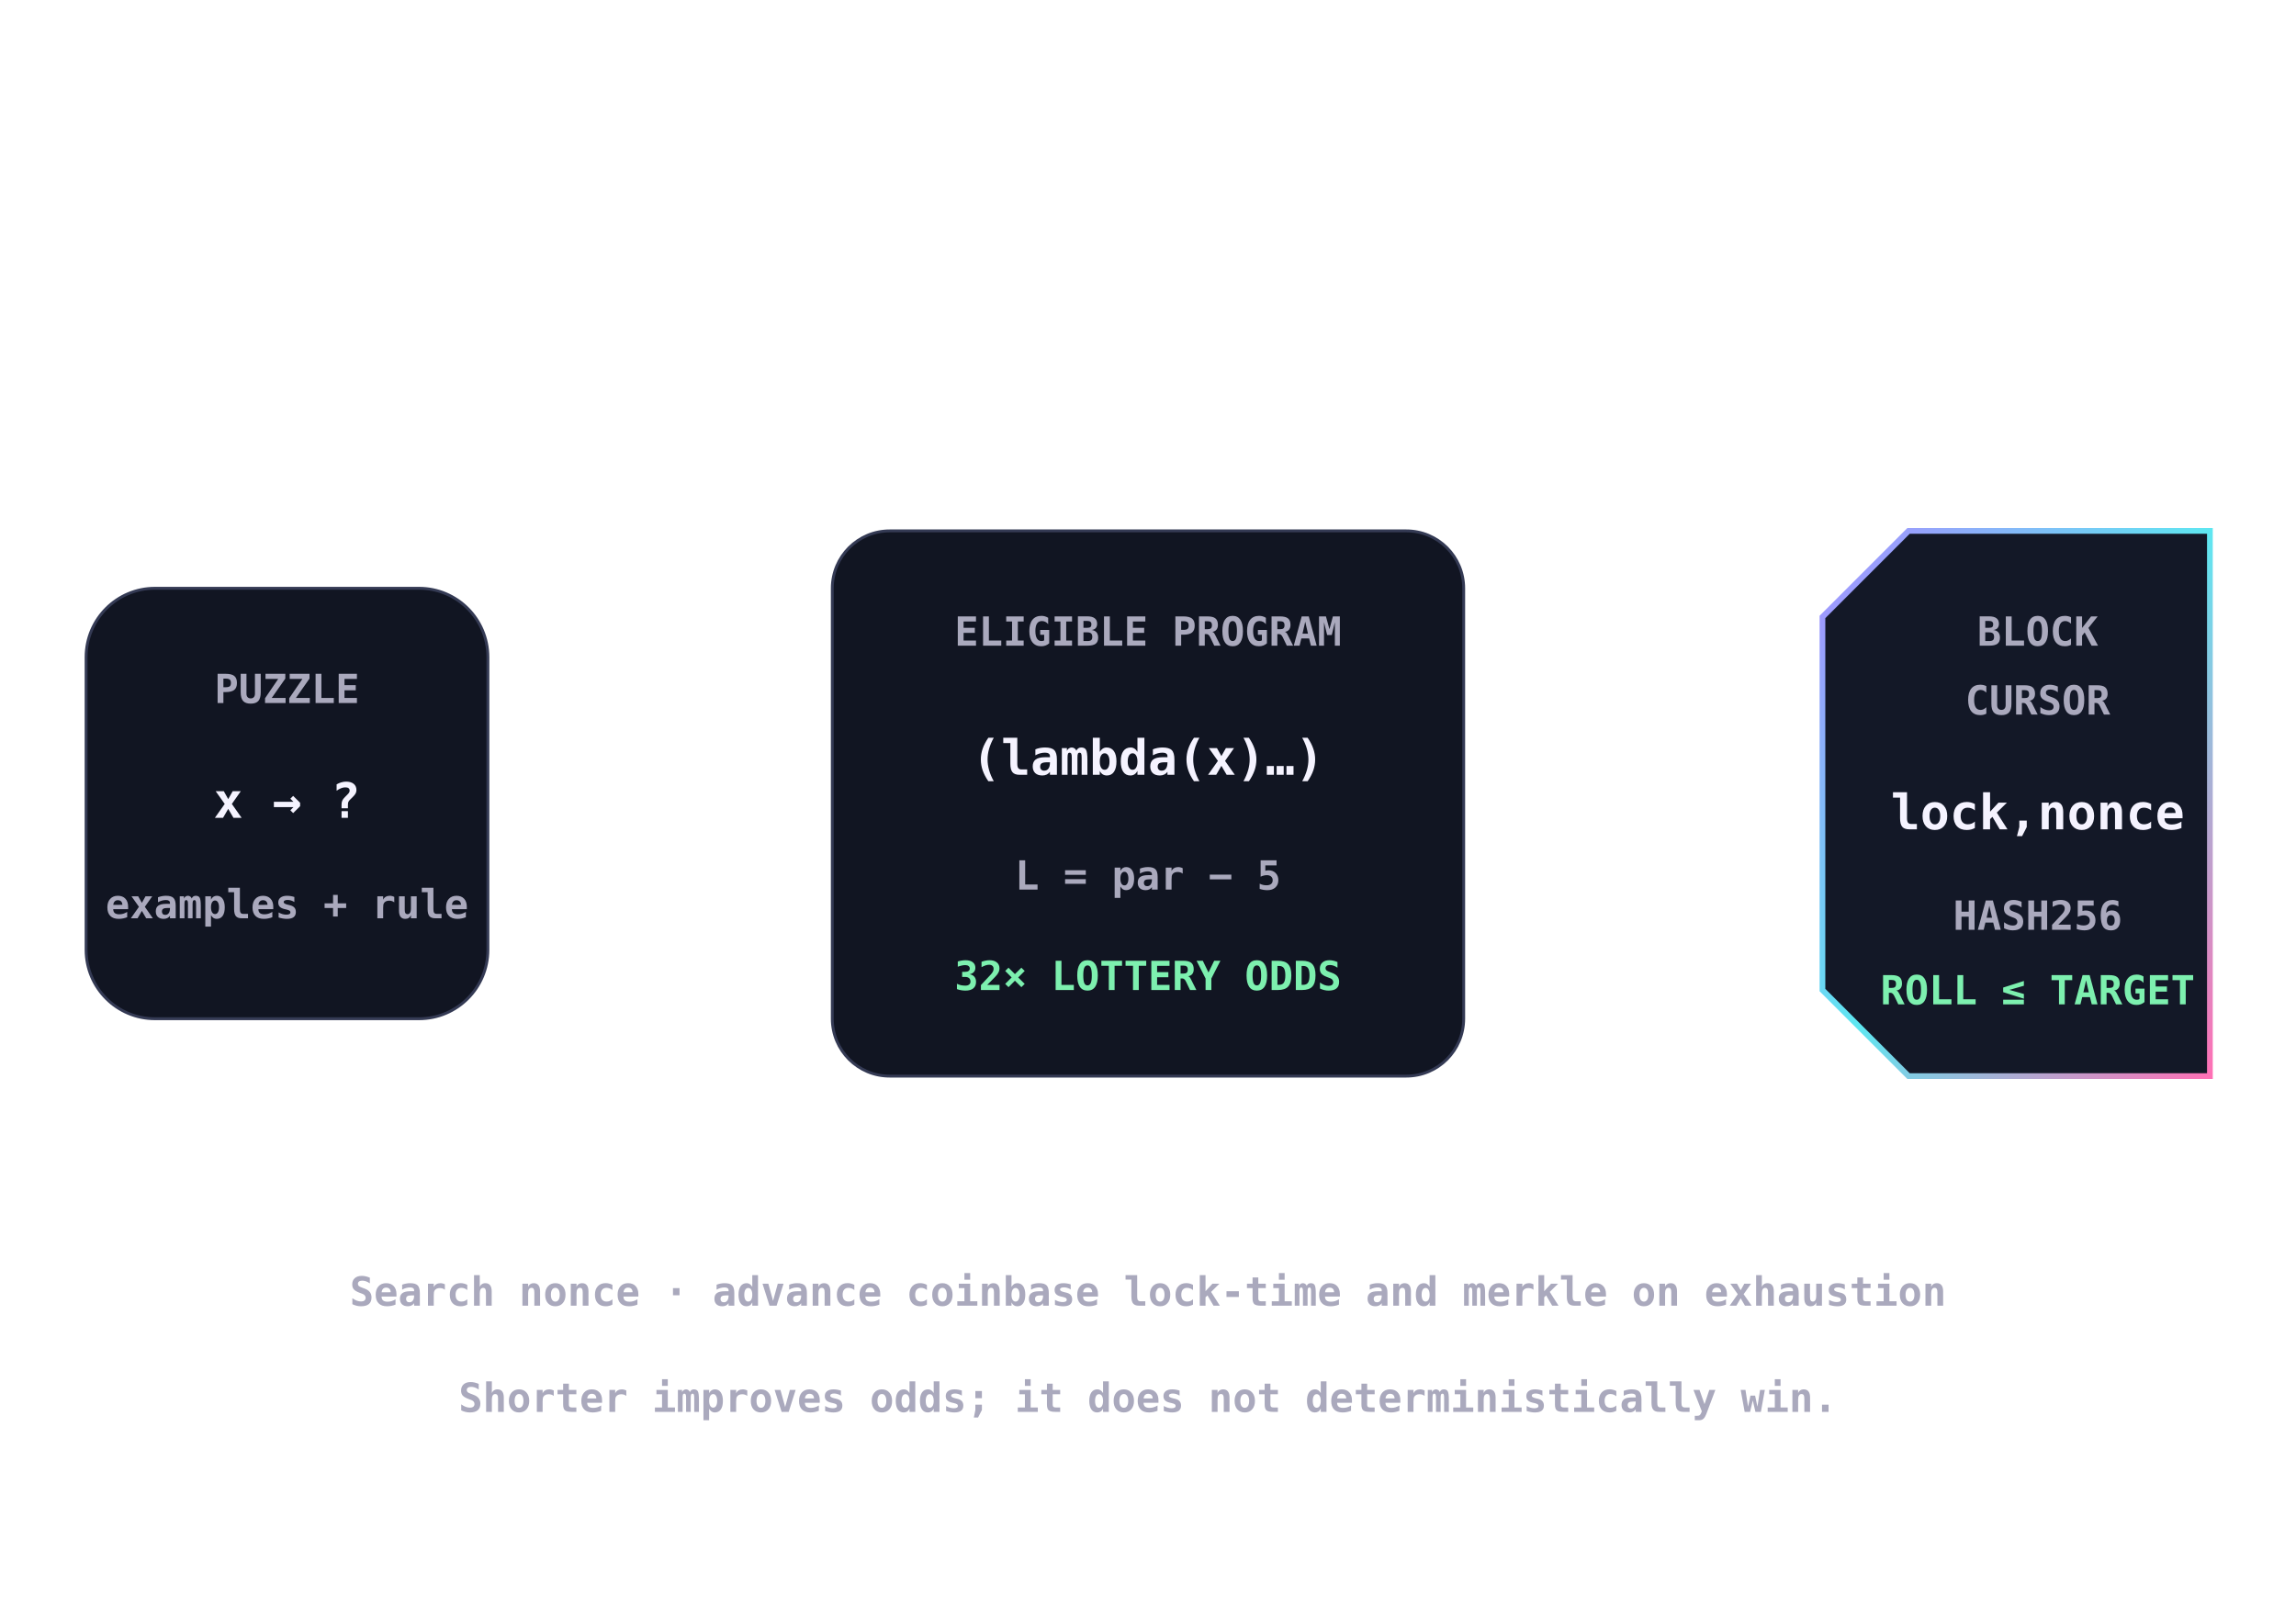
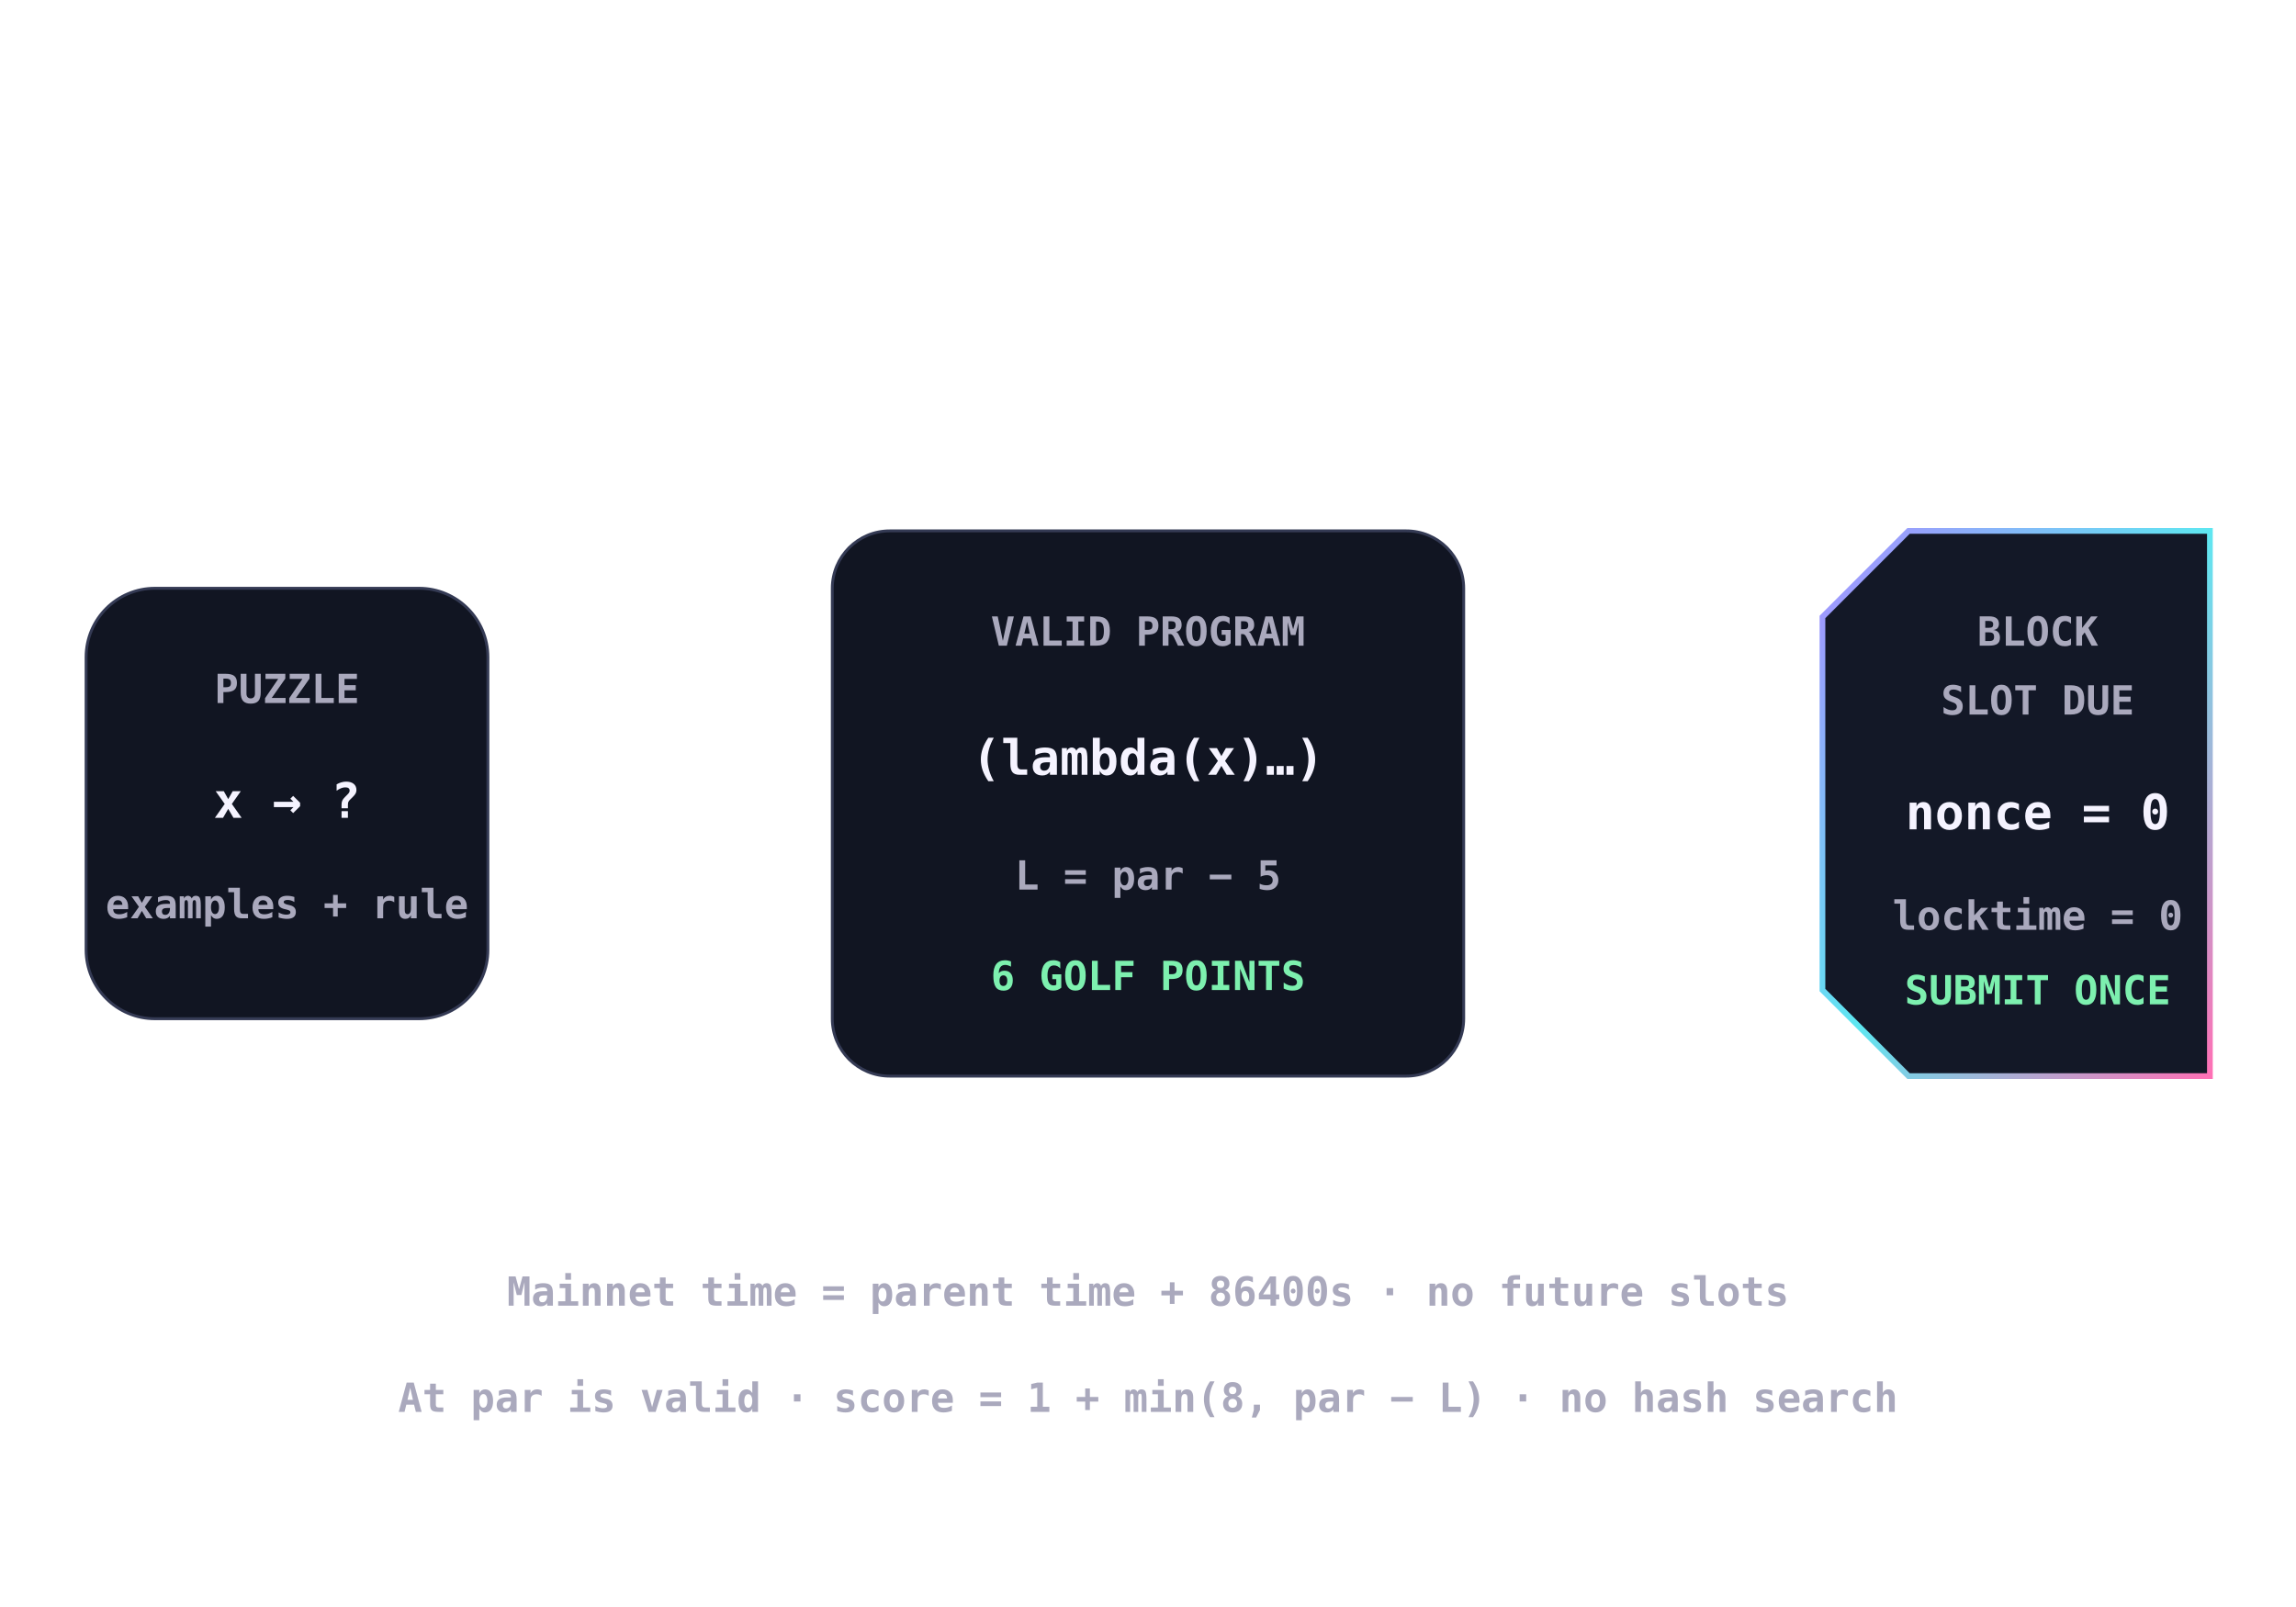
<svg xmlns="http://www.w3.org/2000/svg" viewBox="0 0 800 560" role="img" aria-labelledby="title desc">
  <defs>
    <linearGradient id="g" x1="0" y1="0" x2="1" y2="1">
      <stop stop-color="#a98cff" />
      <stop offset=".5" stop-color="#5ee7f1" />
      <stop offset="1" stop-color="#ff70b5" />
    </linearGradient>
    <filter id="glow">
      <feGaussianBlur stdDeviation="5" result="b" />
      <feMerge>
        <feMergeNode in="b" />
        <feMergeNode in="SourceGraphic" />
      </feMerge>
    </filter>
  </defs>
  <style>.box{fill:#111522;stroke:#343a54}.wire{fill:none;stroke:#59617e;stroke-width:2;stroke-dasharray:8 10;animation:dash 5s linear infinite}.hot{stroke:url(#g);filter:url(#glow)}.label{fill:#aaa9bd;font:600 14px ui-monospace,monospace}.code{fill:#f5f3ff;font:700 17px ui-monospace,monospace}.ok{fill:#7df0af;font:700 14px ui-monospace,monospace}.pulse{animation:pulse 2.8s ease-in-out infinite;transform-origin:center}@keyframes dash{to{stroke-dashoffset:-72}}@keyframes pulse{50%{opacity:.6;transform:scale(.98)}}@media(prefers-reduced-motion:reduce){.wire,.pulse{animation:none}}</style>
  <path class="wire hot" d="M170 280H290M510 280H635" />
  <g>
    <rect class="box pulse" x="30" y="205" width="140" height="150" rx="24" />
    <text class="label" x="100" y="245" text-anchor="middle">PUZZLE</text>
    <text class="code" x="100" y="285" text-anchor="middle">x → ?</text>
    <text class="label" x="100" y="320" text-anchor="middle">examples + rule</text>
  </g>
  <g>
    <rect class="box" x="290" y="185" width="220" height="190" rx="20" />
-     <text class="label" x="400" y="225" text-anchor="middle">ELIGIBLE PROGRAM</text>
+     <text class="label" x="400" y="225" text-anchor="middle">VALID PROGRAM</text>
    <text class="code" x="400" y="270" text-anchor="middle">(lambda(x)…)</text>
    <text class="label" x="400" y="310" text-anchor="middle">L = par − 5</text>
-     <text class="ok" x="400" y="345" text-anchor="middle">32× LOTTERY ODDS</text>
+     <text class="ok" x="400" y="345" text-anchor="middle">6 GOLF POINTS</text>
  </g>
  <g class="pulse">
    <path d="M665 185h105v190H665l-30-30V215z" fill="#131827" stroke="url(#g)" stroke-width="2" />
    <text class="label" x="710" y="225" text-anchor="middle">BLOCK</text>
-     <text class="label" x="710" y="249" text-anchor="middle">CURSOR</text>
-     <text class="code" x="710" y="289" text-anchor="middle">lock,nonce</text>
-     <text class="label" x="710" y="324" text-anchor="middle">HASH256</text>
-     <text class="ok" x="710" y="350" text-anchor="middle">ROLL ≤ TARGET</text>
+     <text class="label" x="710" y="249" text-anchor="middle">SLOT DUE</text>
+     <text class="code" x="710" y="289" text-anchor="middle">nonce = 0</text>
+     <text class="label" x="710" y="324" text-anchor="middle">locktime = 0</text>
+     <text class="ok" x="710" y="350" text-anchor="middle">SUBMIT ONCE</text>
  </g>
-   <text class="label" x="400" y="455" text-anchor="middle">Search nonce · advance coinbase lock-time and merkle on exhaustion</text>
-   <text class="label" x="400" y="492" text-anchor="middle">Shorter improves odds; it does not deterministically win.</text>
+   <text class="label" x="400" y="455" text-anchor="middle">Mainnet time = parent time + 86400s · no future slots</text>
+   <text class="label" x="400" y="492" text-anchor="middle">At par is valid · score = 1 + min(8, par − L) · no hash search</text>
</svg>
